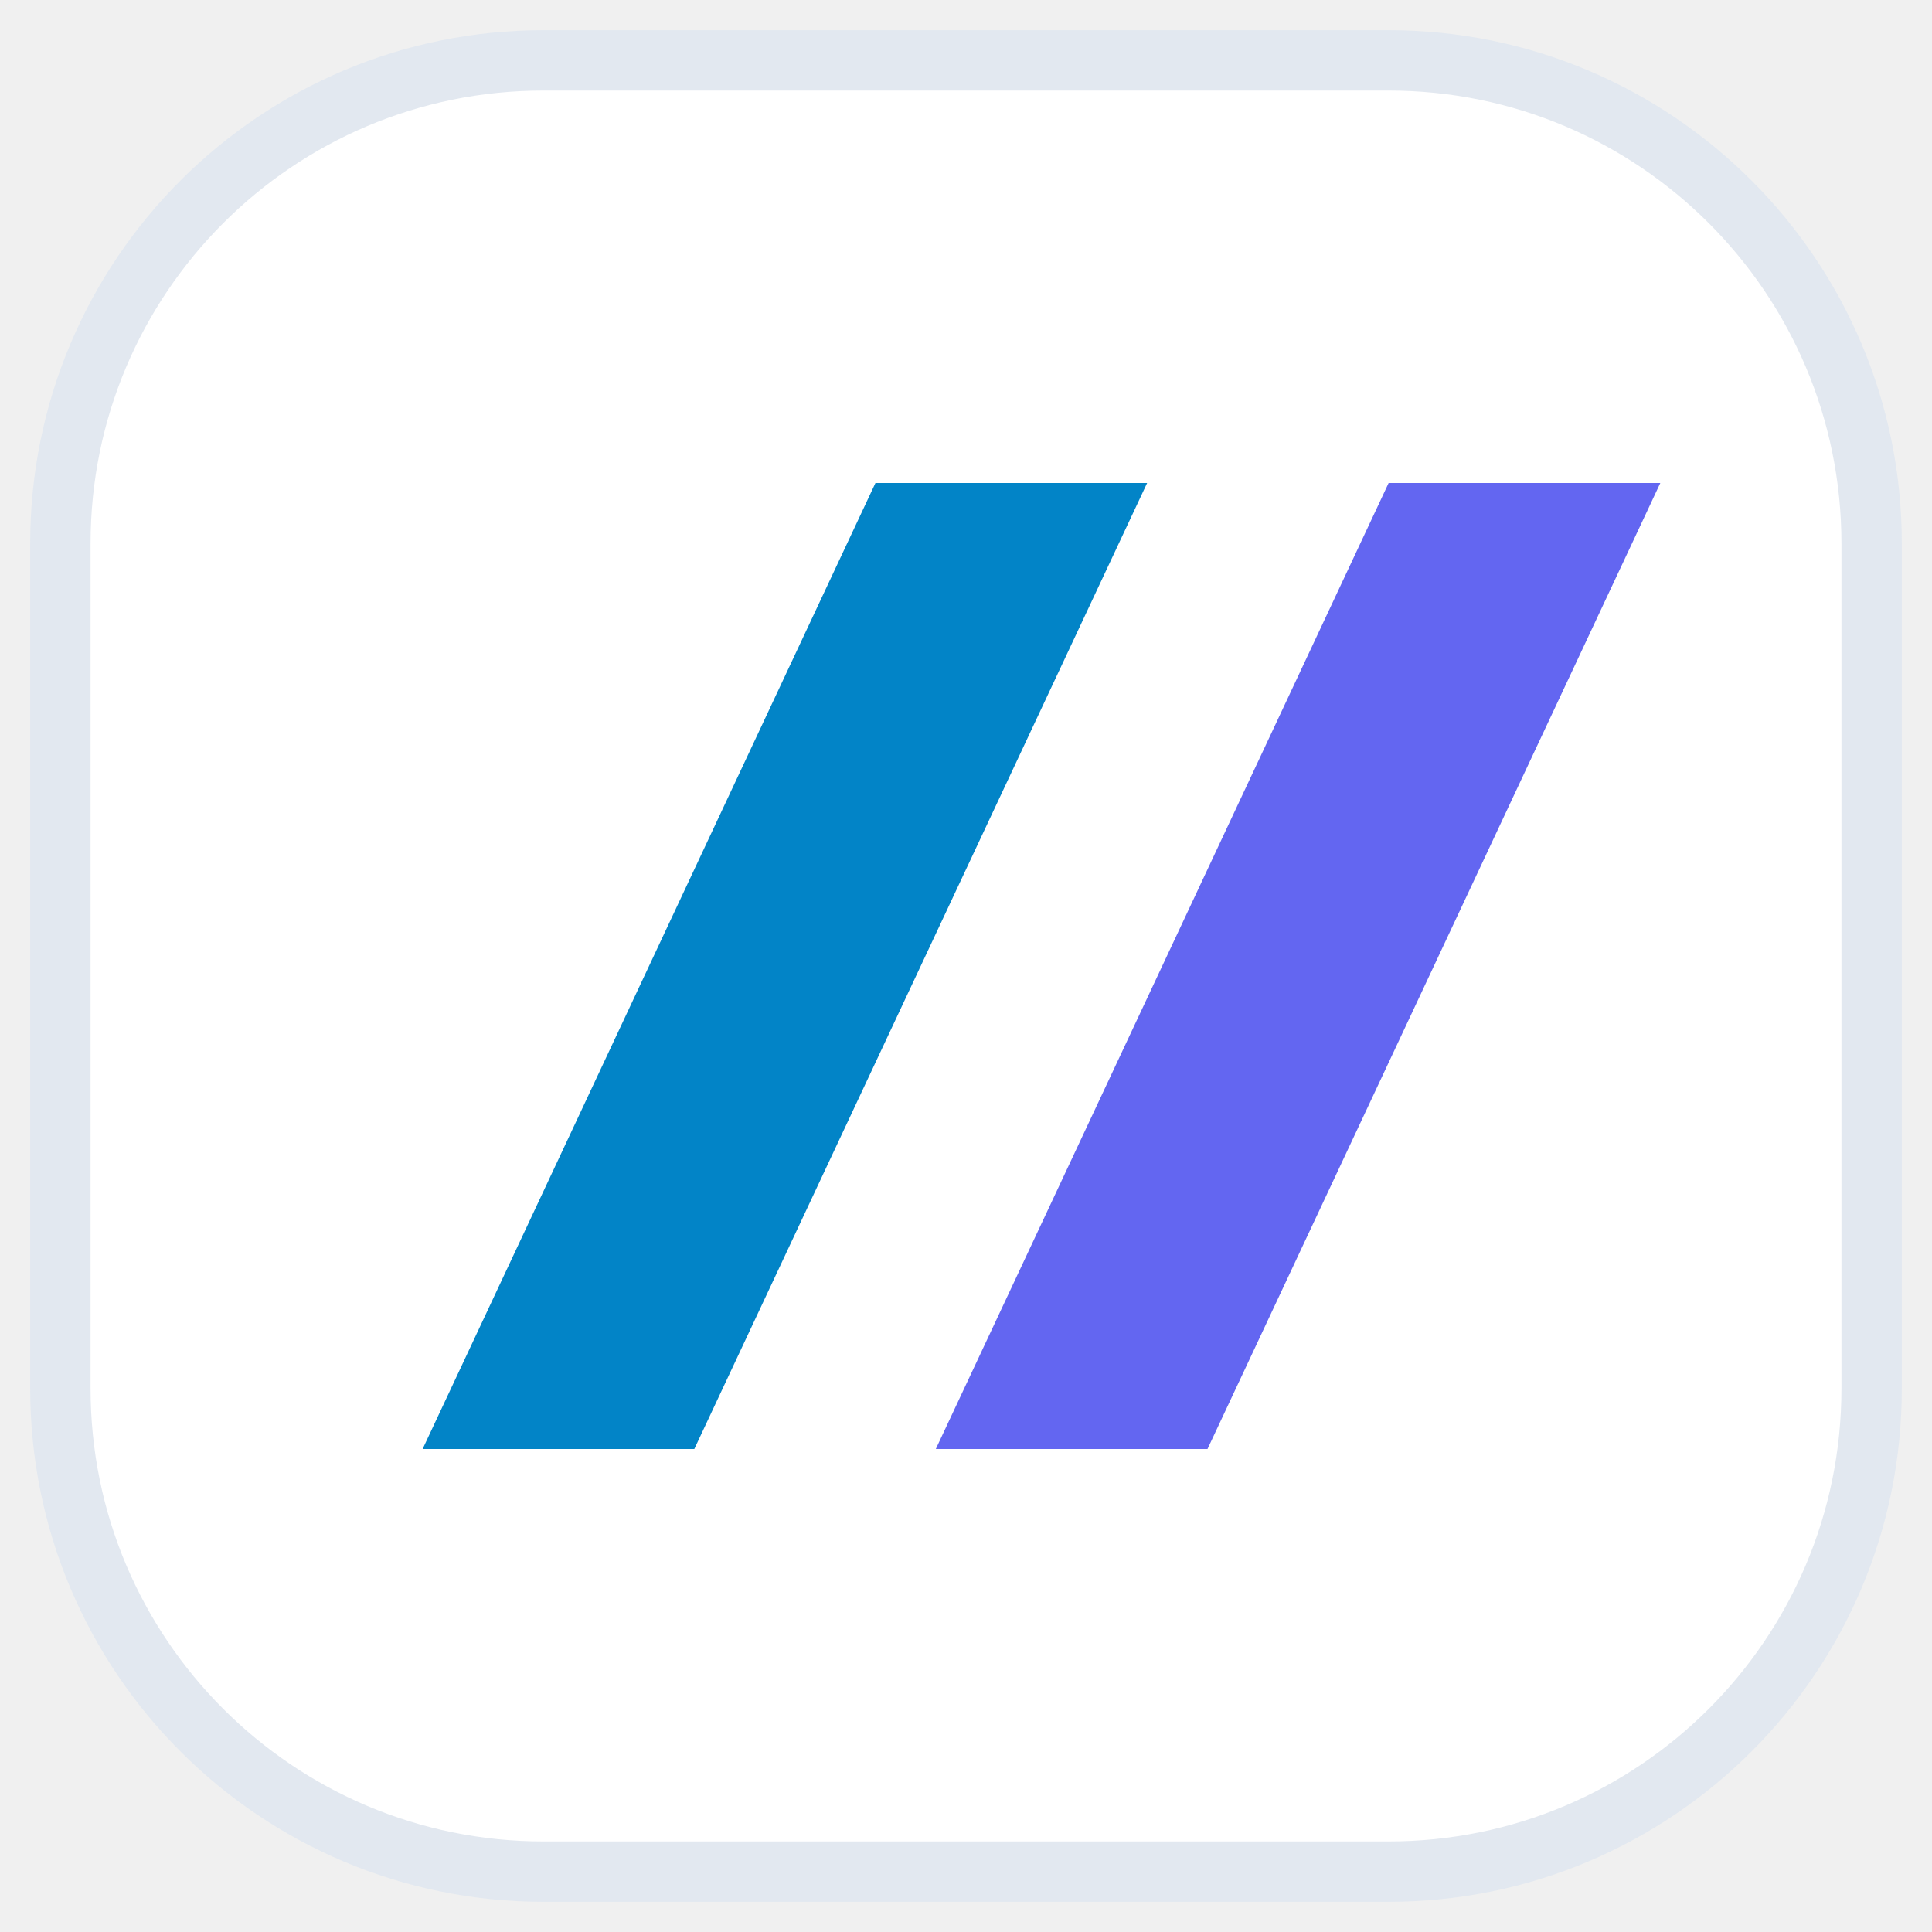
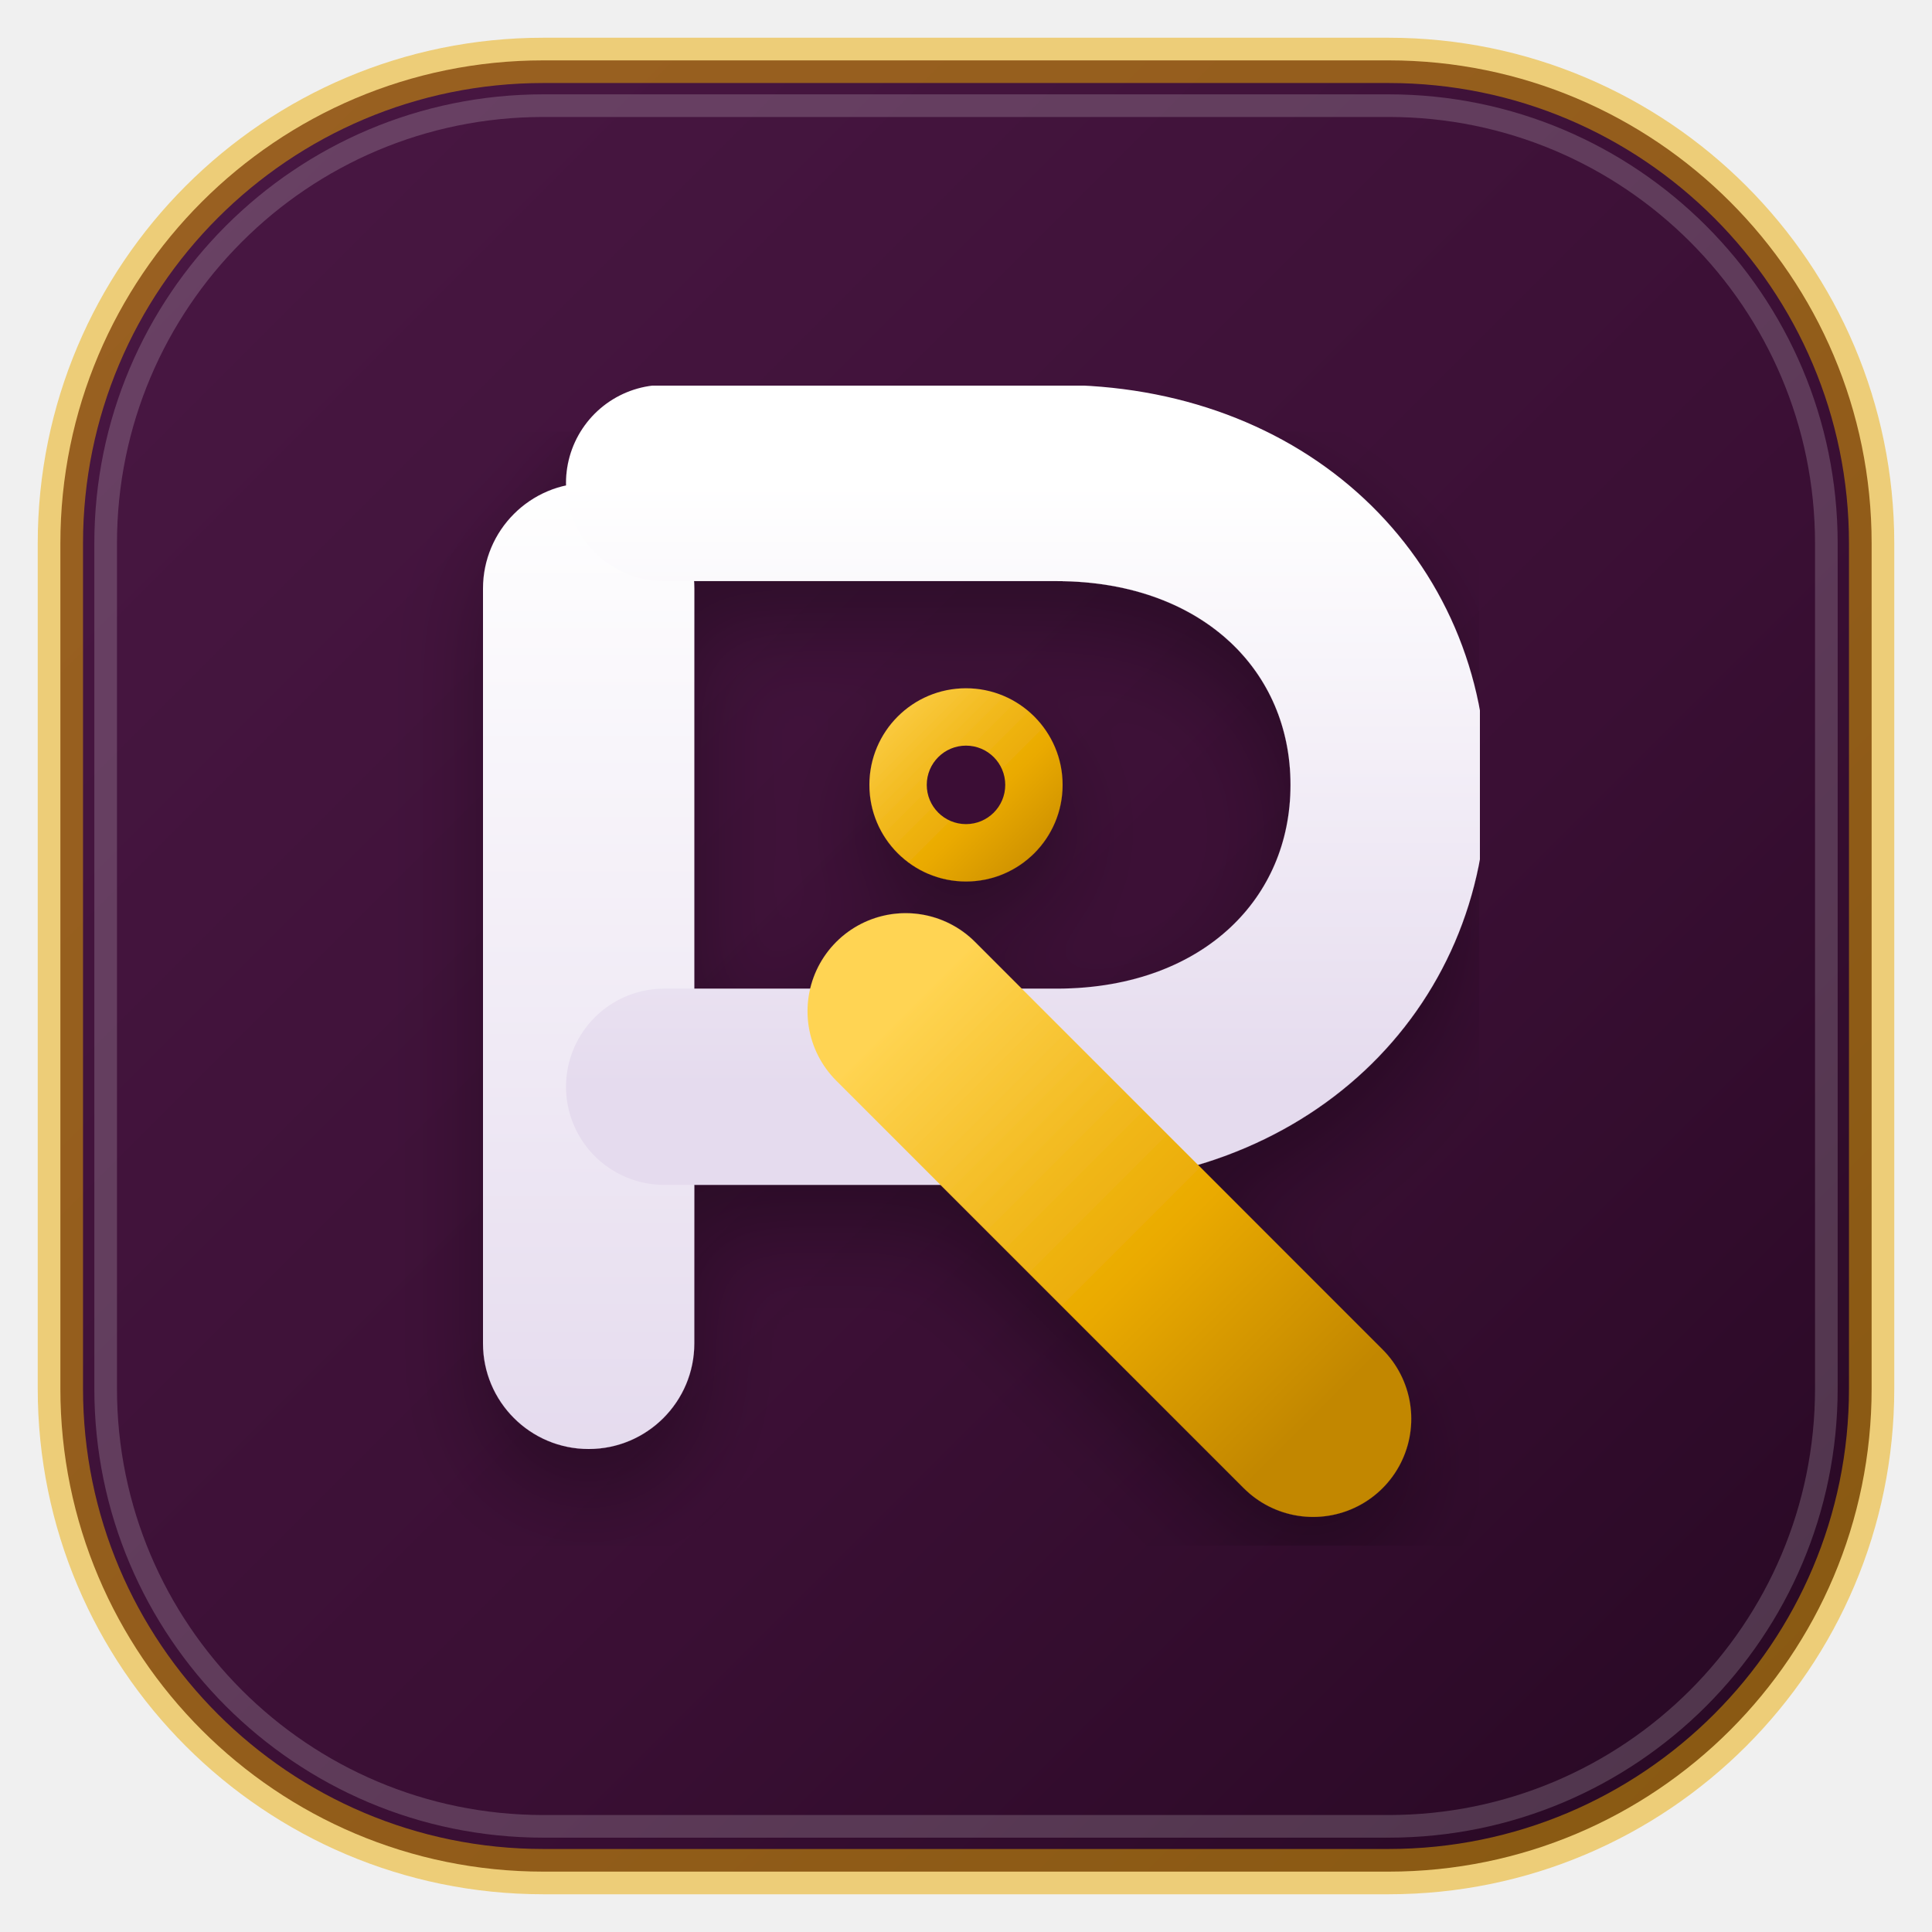
<svg xmlns="http://www.w3.org/2000/svg" viewBox="0 0 64 64" width="64" height="64" fill="none">
-   <rect x="2" y="2" width="60" height="60" rx="16" fill="#ffffff" stroke="#e2e8f0" stroke-width="2" />
-   <path d="M14 48 29 16h9L23 48Z" fill="#0284c7" />
-   <path d="m31 48 15-32h9L40 48Z" fill="#6366f1" />
+   <defs>
+     <linearGradient id="rk-bg" x1="0%" y1="0%" x2="100%" y2="100%">
+       <stop offset="0%" stop-color="#4A1844" />
+       <stop offset="60%" stop-color="#3A0F34" />
+       <stop offset="100%" stop-color="#260822" />
+     </linearGradient>
+     <linearGradient id="rk-stem" x1="0%" y1="0%" x2="0%" y2="100%">
+       <stop offset="0%" stop-color="#FFFFFF" />
+       <stop offset="100%" stop-color="#E5DBEE" />
+     </linearGradient>
+     <linearGradient id="rk-gold" x1="0%" y1="0%" x2="100%" y2="100%">
+       <stop offset="0%" stop-color="#FFD452" />
+       <stop offset="60%" stop-color="#EAAA00" />
+       <stop offset="100%" stop-color="#C28700" />
+     </linearGradient>
+     <filter id="rk-shadow" x="-10%" y="-10%" width="120%" height="120%">
+       <feDropShadow dx="0" dy="1.5" stdDeviation="1.5" flood-color="#000000" flood-opacity="0.3" />
+     </filter>
+   </defs>
+   <rect x="2" y="2" width="60" height="60" rx="16" fill="url(#rk-bg)" stroke="#EAAA00" stroke-width="1.5" stroke-opacity="0.5" />
+   <rect x="3.5" y="3.5" width="57" height="57" rx="14.5" stroke="#FFFFFF" stroke-width="0.75" stroke-opacity="0.18" />
+   <g filter="url(#rk-shadow)">
+     <rect x="16" y="16" width="7" height="32" rx="3.5" fill="url(#rk-stem)" />
+     <path d="M22 16 H35 C41.6 16 46 20.4 46 26 C46 31.6 41.6 36 35 36 H22" fill="none" stroke="url(#rk-stem)" stroke-width="6.5" stroke-linecap="round" stroke-linejoin="round" />
+     <path d="M30 33.5 L43.5 47" stroke="url(#rk-gold)" stroke-width="6.5" stroke-linecap="round" />
+     <circle cx="32" cy="26" r="3.2" fill="url(#rk-gold)" />
+     <circle cx="32" cy="26" r="1.3" fill="#3A0F34" />
+   </g>
</svg>
